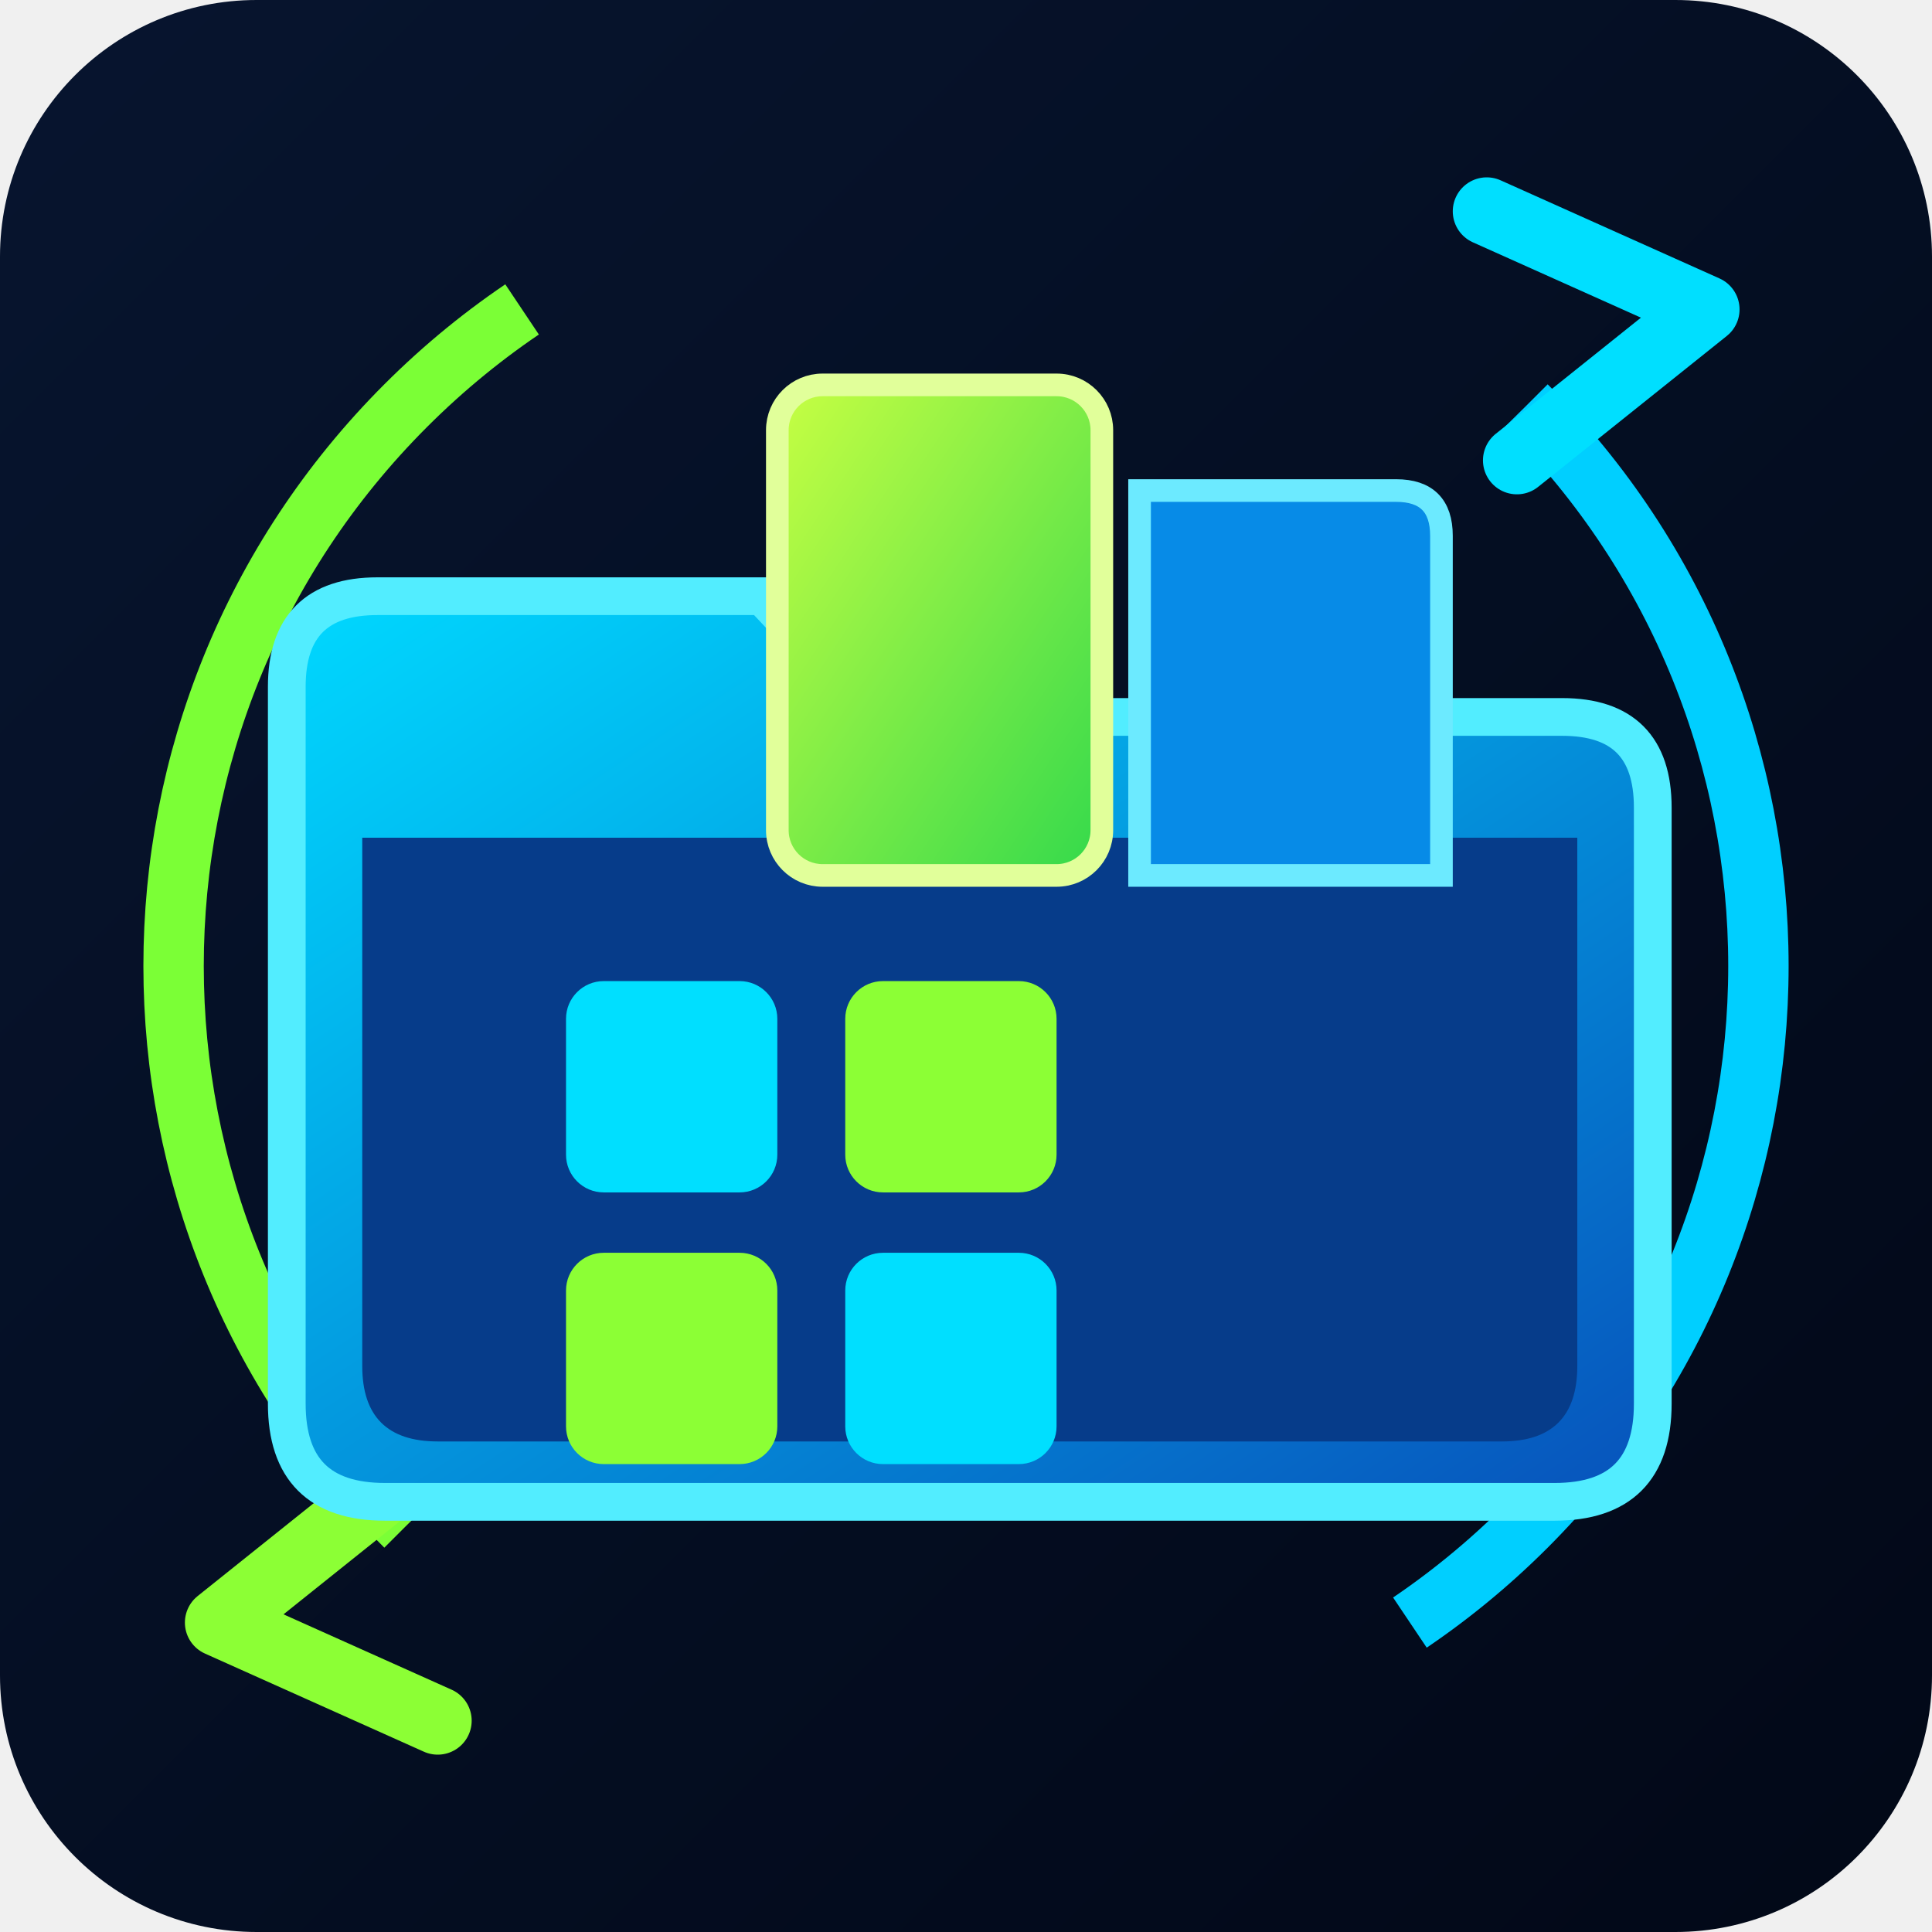
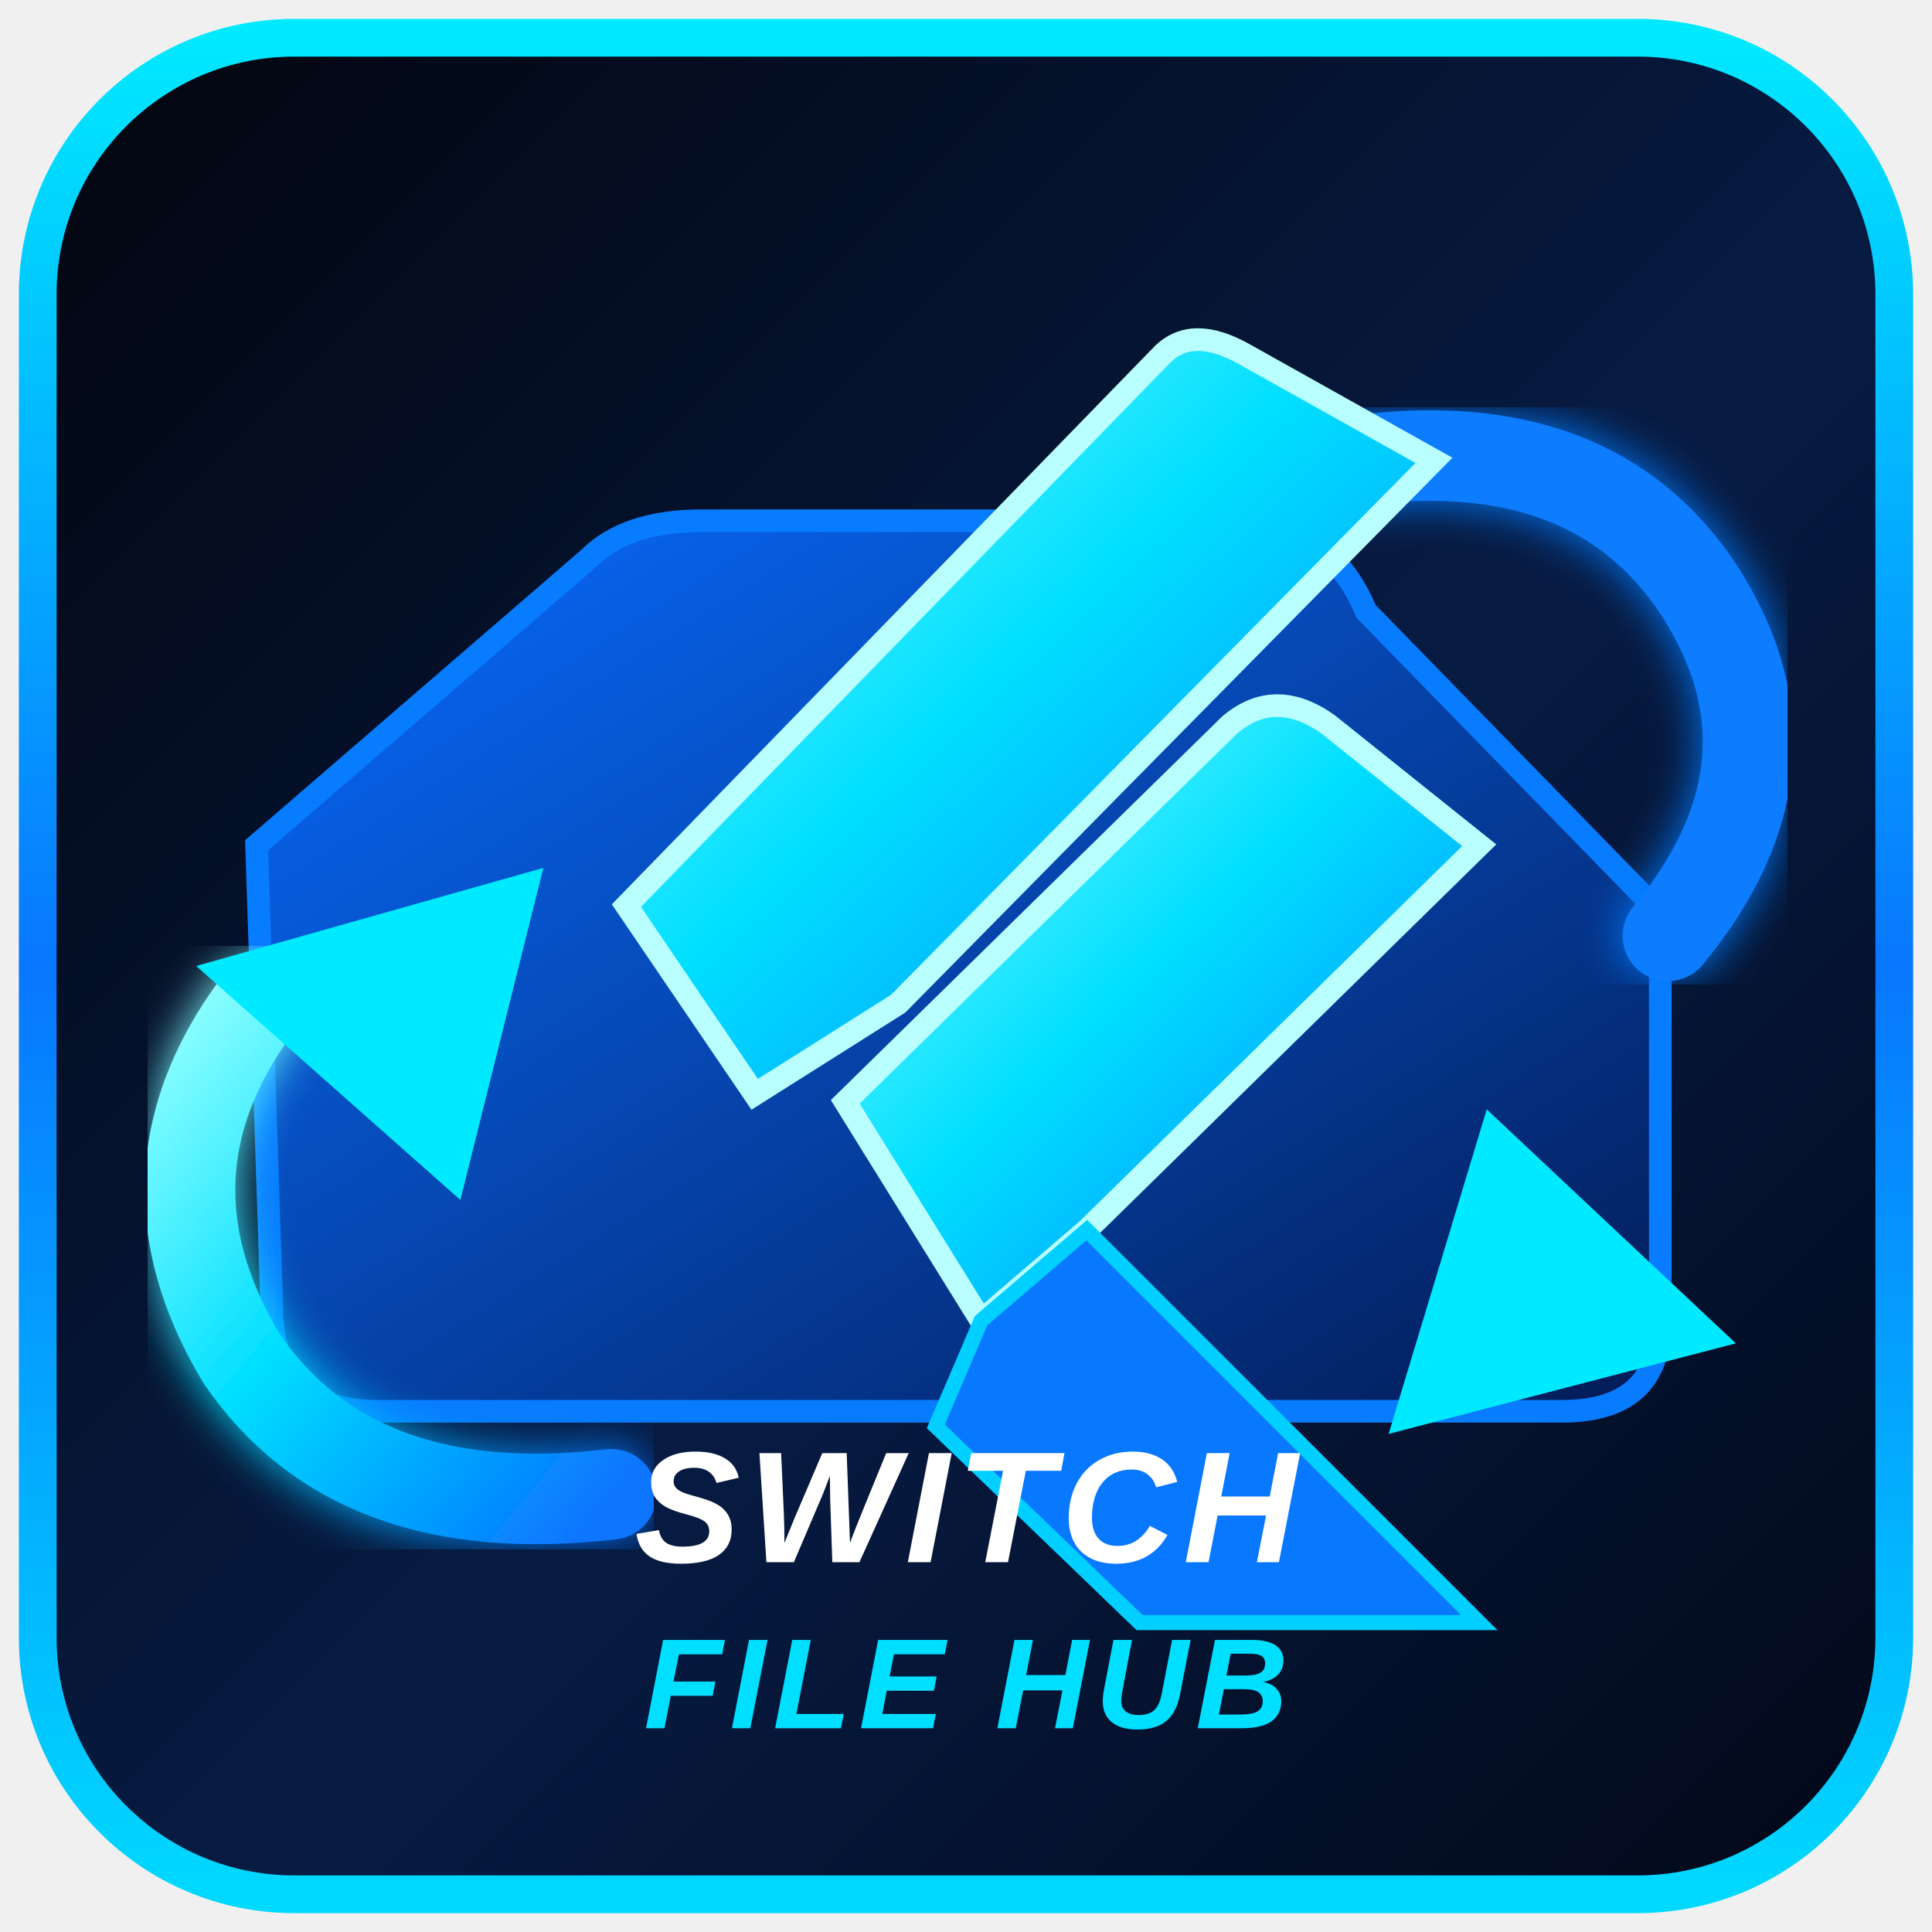
<svg xmlns="http://www.w3.org/2000/svg" width="256" height="256" viewBox="0 0 256 256">
  <defs>
-     <linearGradient id="bg" x1="0" y1="0" x2="1" y2="1">
-       <stop stop-color="#07152f" />
+     <linearGradient id="bg" x2="1" y2="1">
+       <stop stop-color="#02050d" />
+       <stop offset=".55" stop-color="#071b43" />
      <stop offset="1" stop-color="#020817" />
    </linearGradient>
-     <linearGradient id="folder" x1="0" y1="0" x2="1" y2="1">
-       <stop stop-color="#00d9ff" />
-       <stop offset="1" stop-color="#0752bb" />
+     <linearGradient id="edge" x2="0" y2="1">
+       <stop stop-color="#00eaff" />
+       <stop offset=".5" stop-color="#0877ff" />
+       <stop offset="1" stop-color="#00d9ff" />
    </linearGradient>
-     <linearGradient id="lime" x1="0" y1="0" x2="1" y2="1">
-       <stop stop-color="#c8ff42" />
-       <stop offset="1" stop-color="#32d94c" />
+     <linearGradient id="cyan" x2="1" y2="1">
+       <stop stop-color="#8fffff" />
+       <stop offset=".45" stop-color="#00dfff" />
+       <stop offset="1" stop-color="#0875ff" />
    </linearGradient>
+     <linearGradient id="blue" x2="1" y2="1">
+       <stop stop-color="#086cff" />
+       <stop offset="1" stop-color="#031b55" />
+     </linearGradient>
+     <filter id="glow">
+       <feGaussianBlur stdDeviation="3" result="b" />
+       <feMerge>
+         <feMergeNode in="b" />
+         <feMergeNode in="SourceGraphic" />
+       </feMerge>
+     </filter>
  </defs>
-   <rect width="256" height="256" rx="34" fill="url(#bg)" />
-   <circle cx="128" cy="128" r="105" fill="none" stroke="#00cfff" stroke-width="8" stroke-dasharray="185 475" transform="rotate(-45 128 128)" />
-   <circle cx="128" cy="128" r="105" fill="none" stroke="#7bff36" stroke-width="8" stroke-dasharray="185 475" transform="rotate(135 128 128)" />
-   <path d="M197 28l29 13-25 20" fill="none" stroke="#00dfff" stroke-width="9" stroke-linecap="round" stroke-linejoin="round" />
-   <path d="M58 228l-29-13 25-20" fill="none" stroke="#8cff35" stroke-width="9" stroke-linecap="round" stroke-linejoin="round" />
-   <path d="M38 91q0-12 12-12h51l15 16h91q12 0 12 12v79q0 13-13 13H51q-13 0-13-13z" fill="url(#folder)" stroke="#52edff" stroke-width="5" />
-   <path d="M48 111h161v70q0 10-10 10H58q-10 0-10-10z" fill="#063c8a" />
-   <rect x="103" y="51" width="43" height="65" rx="6" fill="url(#lime)" stroke="#e1ff9a" stroke-width="3" />
-   <path d="M151 65h34q6 0 6 6v45h-40z" fill="#078be7" stroke="#6ceaff" stroke-width="3" />
-   <g>
-     <rect x="75" y="130" width="28" height="28" rx="5" fill="#00dfff" />
-     <rect x="112" y="130" width="28" height="28" rx="5" fill="#8cff35" />
-     <rect x="75" y="166" width="28" height="28" rx="5" fill="#8cff35" />
-     <rect x="112" y="166" width="28" height="28" rx="5" fill="#00dfff" />
-   </g>
+   <rect x="5" y="5" width="246" height="246" rx="34" fill="url(#bg)" stroke="url(#edge)" stroke-width="5" />
+   <path d="M34 112L78 74Q83 69 93 69H163Q176 69 181 81L220 121V175Q220 187 207 187H50Q36 187 36 173Z" fill="url(#blue)" stroke="#087cff" stroke-width="3" />
+   <path d="M35 132Q17 155 32 180Q47 202 81 198" fill="none" stroke="url(#cyan)" stroke-width="12" stroke-linecap="round" filter="url(#glow)" />
+   <path d="M26 128L72 115L61 159Z" fill="#00eaff" />
+   <path d="M221 124Q240 101 225 78Q211 57 180 61" fill="none" stroke="#087bff" stroke-width="12" stroke-linecap="round" filter="url(#glow)" />
+   <path d="M230 178L184 190L197 147Z" fill="#00eaff" />
+   <path d="M83 120L154 47Q158 43 165 47L190 61L119 133L100 145Z" fill="url(#cyan)" stroke="#baffff" stroke-width="3" />
+   <path d="M112 146L163 96Q169 91 176 96L196 112L144 163L130 175Z" fill="url(#cyan)" stroke="#baffff" stroke-width="3" />
+   <path d="M130 175L144 163L196 215H151L124 189Z" fill="#0878ff" stroke="#00cfff" stroke-width="2" />
+   <text x="128" y="207" text-anchor="middle" font-family="Arial,sans-serif" font-size="21" font-weight="900" font-style="italic" fill="#fff" letter-spacing="1">SWITCH</text>
+   <text x="128" y="229" text-anchor="middle" font-family="Arial,sans-serif" font-size="17" font-weight="900" font-style="italic" fill="#00dfff" letter-spacing="1">FILE HUB</text>
</svg>
